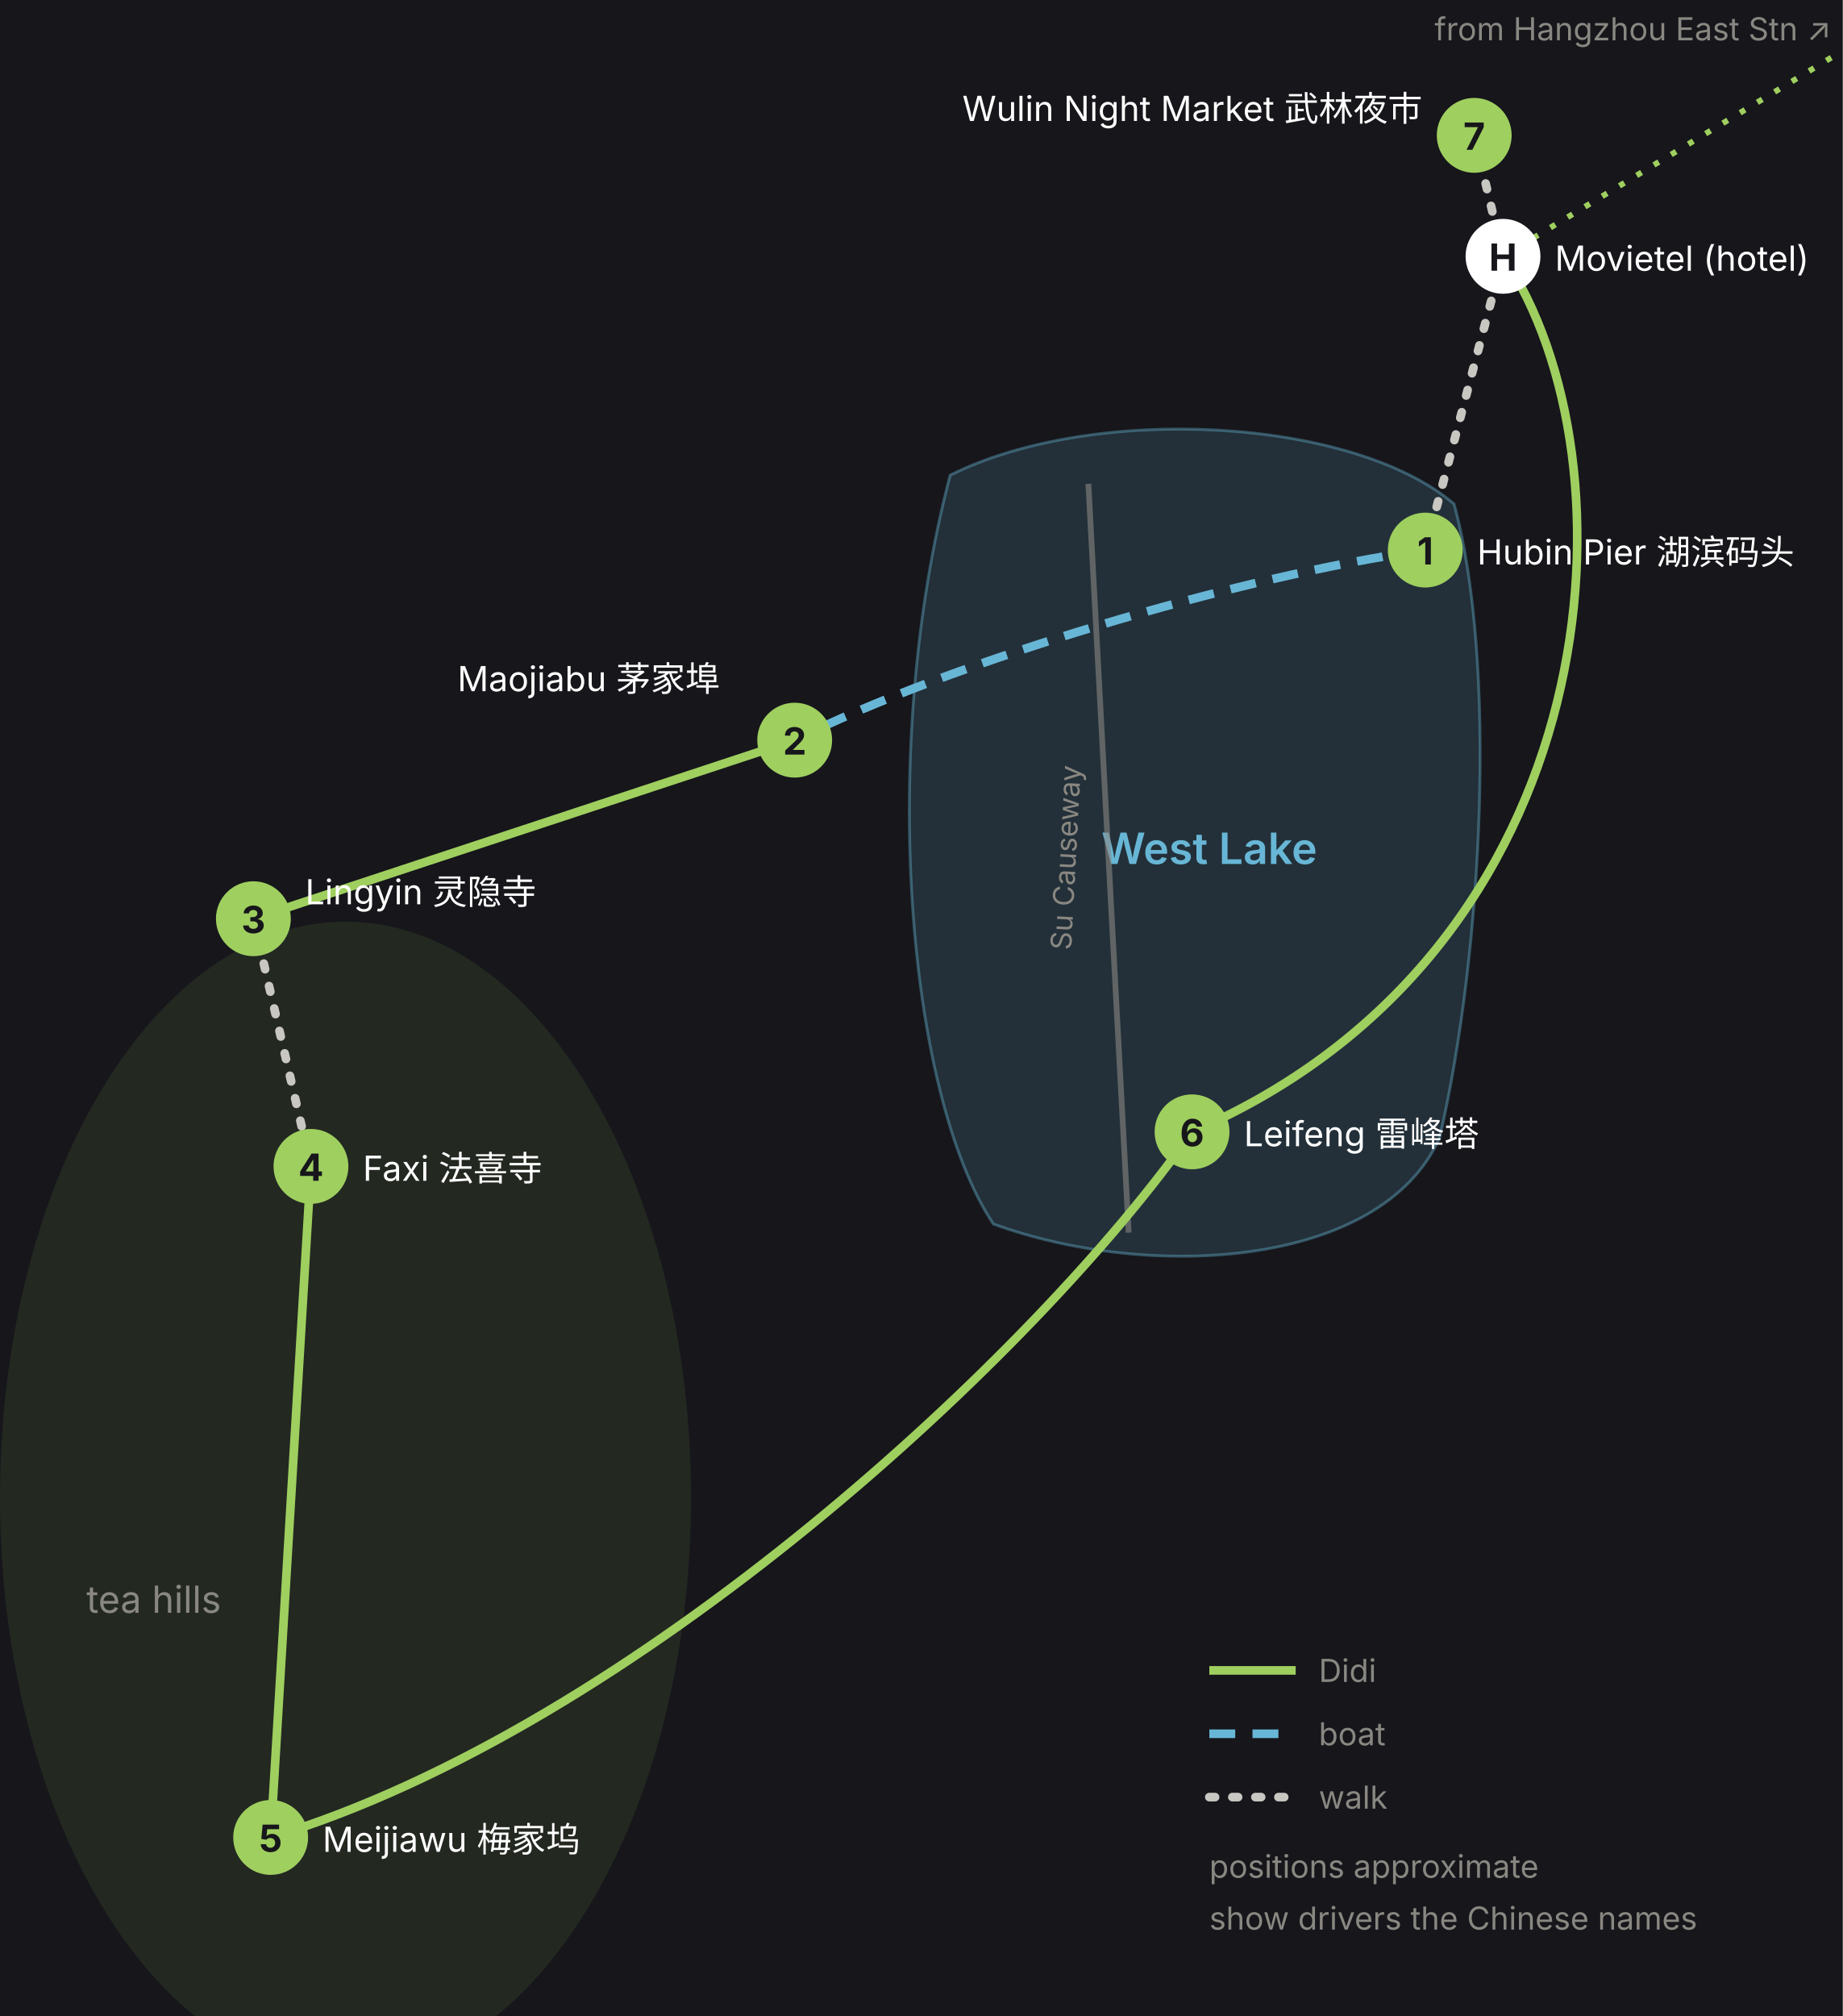
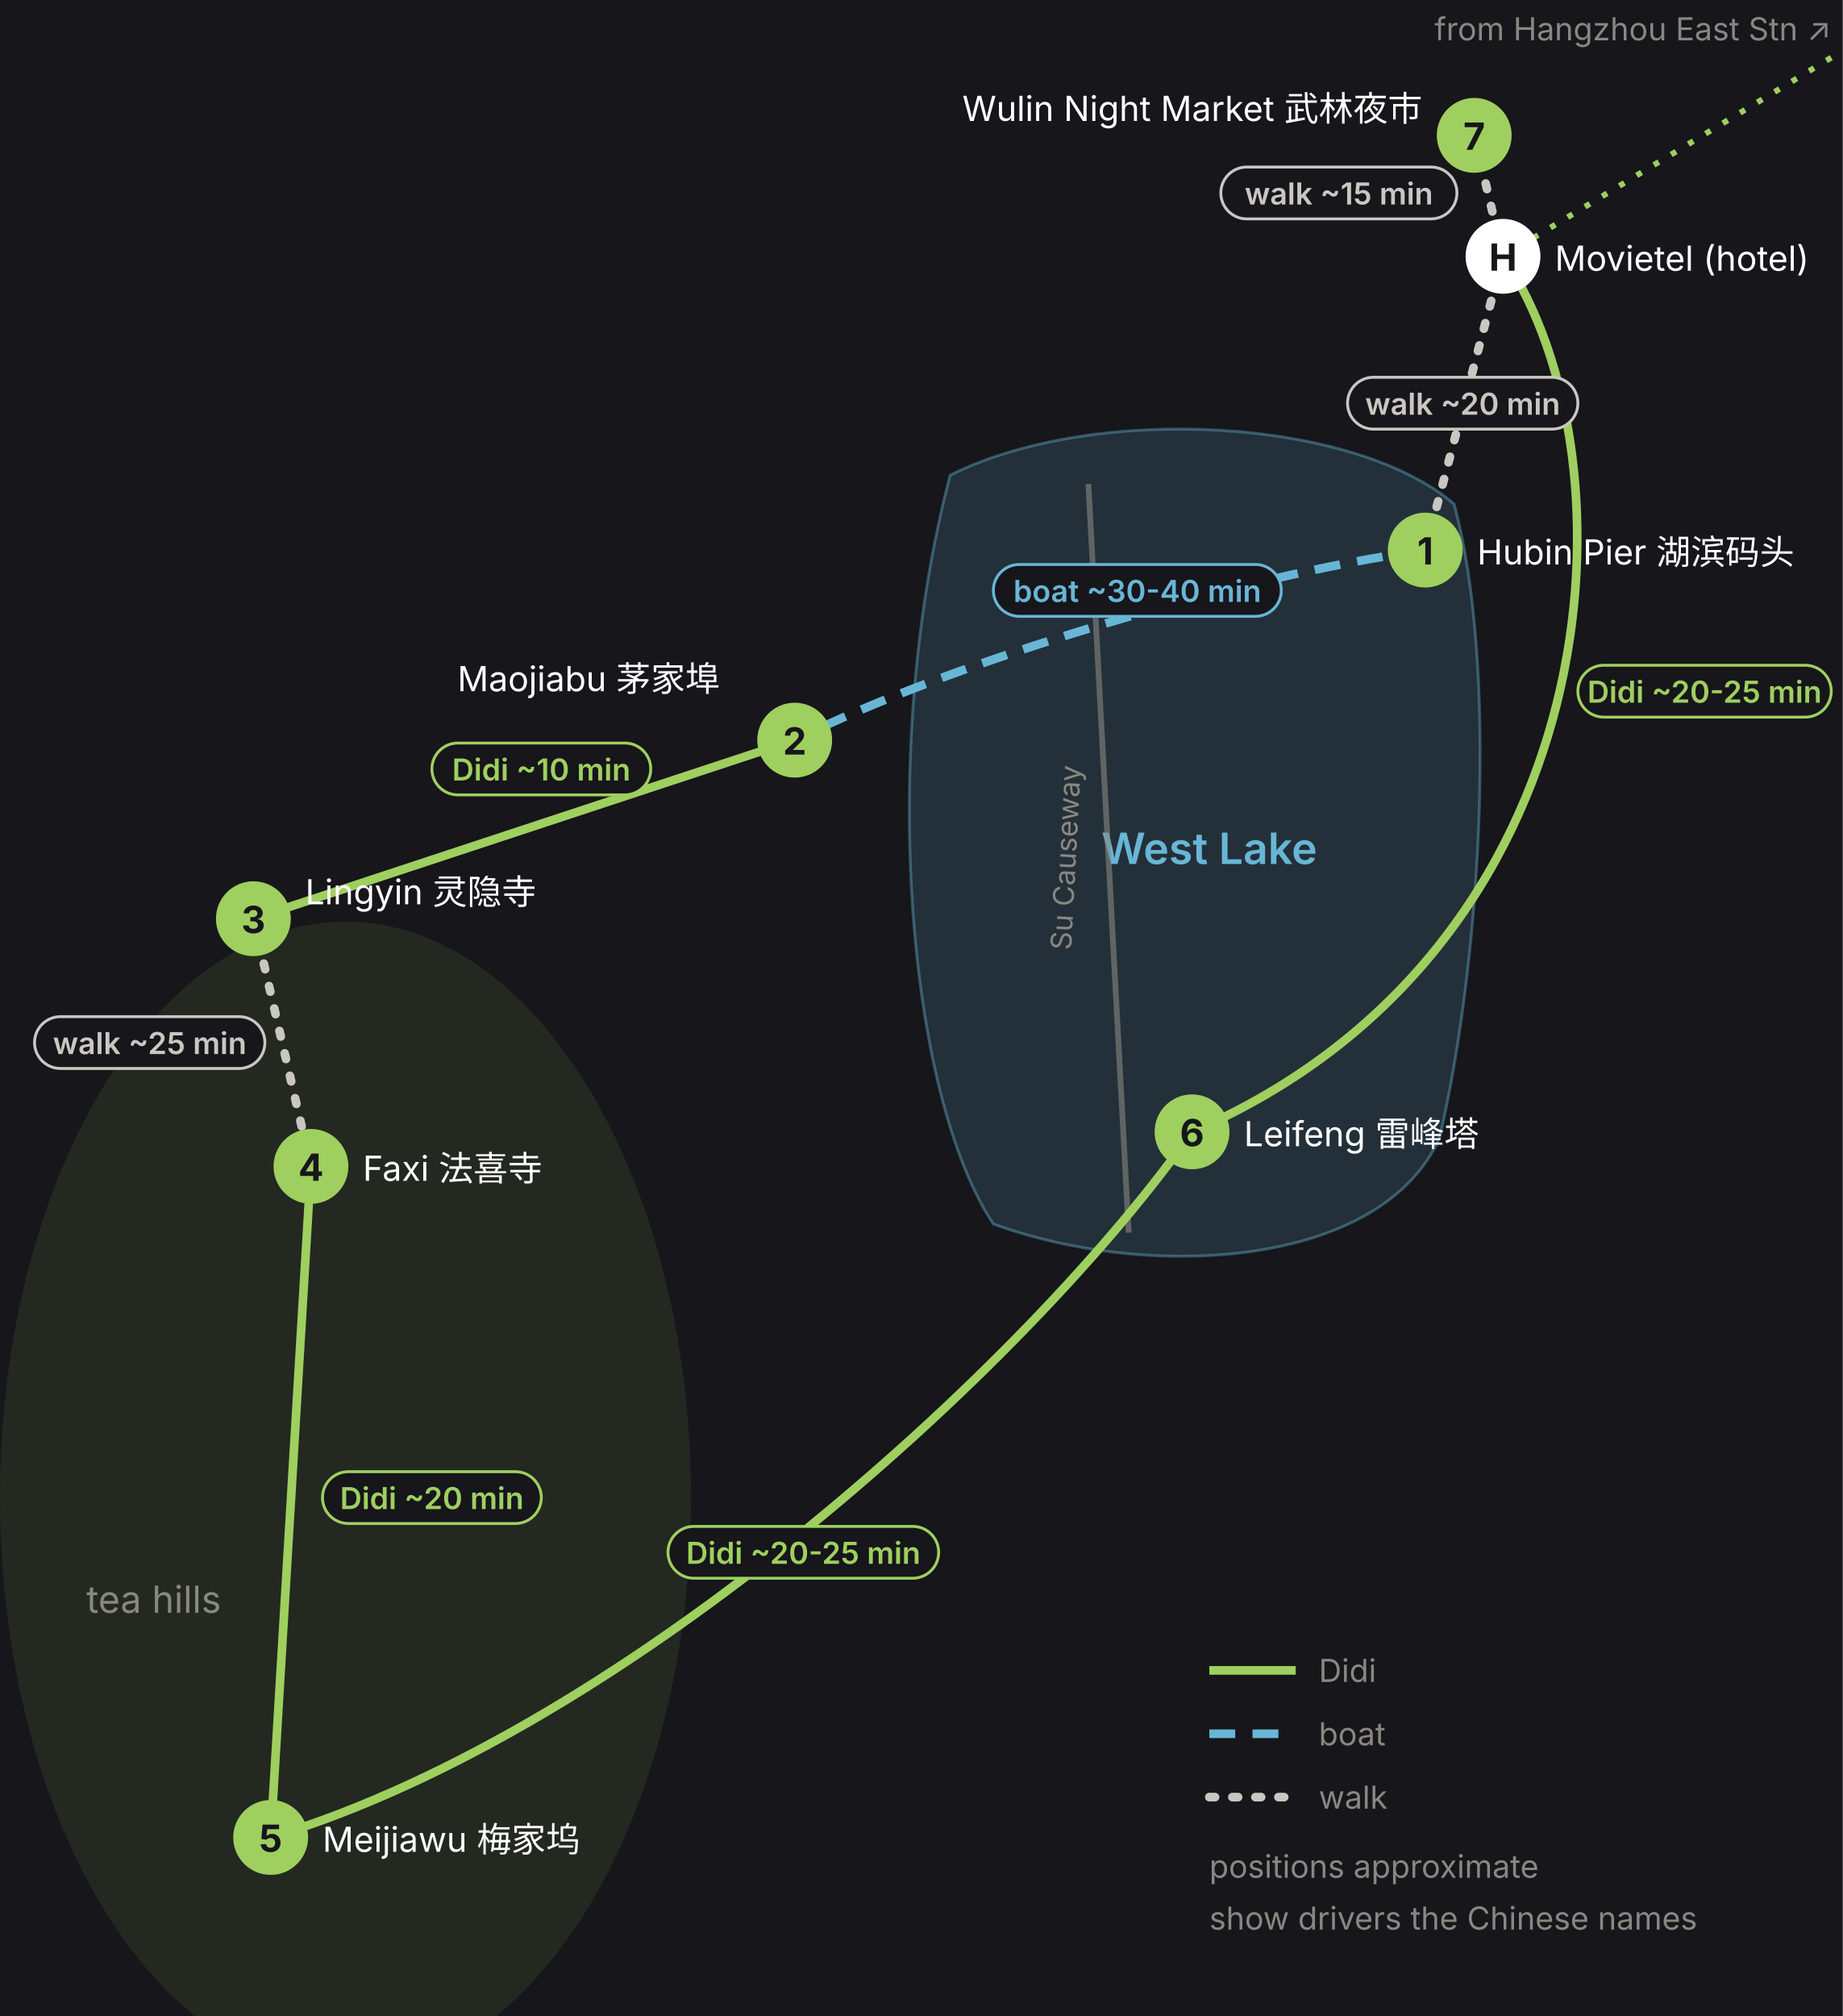
<svg xmlns="http://www.w3.org/2000/svg" viewBox="0 0 640 700" font-family="-apple-system,BlinkMacSystemFont,'Segoe UI',system-ui,sans-serif">
  <rect width="640" height="700" fill="#16161b" />
  <ellipse cx="120" cy="520" rx="120" ry="200" fill="#9fcf5f" fill-opacity="0.10" />
  <text x="30" y="560" font-size="13" fill="#898781">tea hills</text>
  <path d="M330 165 C 380 140, 470 145, 505 175 C 520 230, 515 330, 500 395 C 480 440, 400 445, 345 425 C 315 380, 305 260, 330 165 Z" fill="#68b6d6" fill-opacity="0.16" stroke="#68b6d6" stroke-opacity="0.4" />
  <text x="420" y="300" font-size="15" fill="#68b6d6" text-anchor="middle" font-weight="600">West Lake</text>
  <line x1="378" y1="168" x2="392" y2="428" stroke="#898781" stroke-opacity="0.6" stroke-width="2" />
  <text x="372" y="330" font-size="10" fill="#898781" transform="rotate(-87 372 330)">Su Causeway</text>
  <line x1="636" y1="20" x2="522" y2="89" stroke="#9fcf5f" stroke-width="2" stroke-dasharray="2 5" />
  <text x="636" y="14" font-size="11" fill="#898781" text-anchor="end">from Hangzhou East Stn ↗</text>
  <line x1="522" y1="89" x2="495" y2="191" stroke="#c9c7c1" stroke-width="3" stroke-dasharray="2 6" stroke-linecap="round" />
  <path d="M495 191 C 430 200, 330 230, 276 257" fill="none" stroke="#68b6d6" stroke-width="3" stroke-dasharray="9 6" />
  <line x1="276" y1="257" x2="88" y2="319" stroke="#9fcf5f" stroke-width="3" />
  <line x1="88" y1="319" x2="108" y2="405" stroke="#c9c7c1" stroke-width="3" stroke-dasharray="2 6" stroke-linecap="round" />
  <line x1="108" y1="405" x2="94" y2="638" stroke="#9fcf5f" stroke-width="3" />
  <path d="M94 638 C 220 600, 360 470, 414 393" fill="none" stroke="#9fcf5f" stroke-width="3" />
  <path d="M414 393 C 560 330, 570 160, 522 89" fill="none" stroke="#9fcf5f" stroke-width="3" />
  <line x1="522" y1="89" x2="512" y2="47" stroke="#c9c7c1" stroke-width="3" stroke-dasharray="2 6" stroke-linecap="round" />
+   <g font-size="10.5" font-weight="600" text-anchor="middle">
+     <rect x="468" y="131" width="80" height="18" rx="9" fill="#16161b" stroke="#c9c7c1" />
+     <text x="508" y="144" fill="#c9c7c1">walk ~20 min</text>
+     <rect x="345" y="196" width="100" height="18" rx="9" fill="#16161b" stroke="#68b6d6" />
+     <text x="395" y="209" fill="#68b6d6">boat ~30-40 min</text>
+     <rect x="150" y="258" width="76" height="18" rx="9" fill="#16161b" stroke="#9fcf5f" />
+     <text x="188" y="271" fill="#9fcf5f">Didi ~10 min</text>
+     <rect x="12" y="353" width="80" height="18" rx="9" fill="#16161b" stroke="#c9c7c1" />
+     <text x="52" y="366" fill="#c9c7c1">walk ~25 min</text>
+     <rect x="112" y="511" width="76" height="18" rx="9" fill="#16161b" stroke="#9fcf5f" />
+     <text x="150" y="524" fill="#9fcf5f">Didi ~20 min</text>
+     <rect x="232" y="530" width="94" height="18" rx="9" fill="#16161b" stroke="#9fcf5f" />
+     <text x="279" y="543" fill="#9fcf5f">Didi ~20-25 min</text>
+     <rect x="548" y="231" width="88" height="18" rx="9" fill="#16161b" stroke="#9fcf5f" />
+     <text x="592" y="244" fill="#9fcf5f">Didi ~20-25 min</text>
+     <rect x="424" y="58" width="82" height="18" rx="9" fill="#16161b" stroke="#c9c7c1" />
+     <text x="465" y="71" fill="#c9c7c1">walk ~15 min</text>
+   </g>
  <g font-size="13" font-weight="700" text-anchor="middle">
    <circle cx="522" cy="89" r="13" fill="#ffffff" />
    <text x="522" y="94" fill="#16161b">H</text>
    <circle cx="495" cy="191" r="13" fill="#9fcf5f" />
    <text x="495" y="196" fill="#16161b">1</text>
    <circle cx="276" cy="257" r="13" fill="#9fcf5f" />
    <text x="276" y="262" fill="#16161b">2</text>
    <circle cx="88" cy="319" r="13" fill="#9fcf5f" />
    <text x="88" y="324" fill="#16161b">3</text>
    <circle cx="108" cy="405" r="13" fill="#9fcf5f" />
    <text x="108" y="410" fill="#16161b">4</text>
    <circle cx="94" cy="638" r="13" fill="#9fcf5f" />
    <text x="94" y="643" fill="#16161b">5</text>
    <circle cx="414" cy="393" r="13" fill="#9fcf5f" />
    <text x="414" y="398" fill="#16161b">6</text>
    <circle cx="512" cy="47" r="13" fill="#9fcf5f" />
    <text x="512" y="52" fill="#16161b">7</text>
  </g>
  <g font-size="12" fill="#ffffff">
    <text x="540" y="94">Movietel (hotel)</text>
    <text x="513" y="196">Hubin Pier 湖滨码头</text>
    <text x="250" y="240" text-anchor="end">Maojiabu 茅家埠</text>
    <text x="106" y="314">Lingyin 灵隐寺</text>
    <text x="126" y="410">Faxi 法喜寺</text>
    <text x="112" y="643">Meijiawu 梅家坞</text>
    <text x="432" y="398">Leifeng 雷峰塔</text>
    <text x="494" y="42" text-anchor="end">Wulin Night Market 武林夜市</text>
  </g>
  <g font-size="11" fill="#898781">
    <line x1="420" y1="580" x2="450" y2="580" stroke="#9fcf5f" stroke-width="3" />
    <text x="458" y="584">Didi</text>
    <line x1="420" y1="602" x2="450" y2="602" stroke="#68b6d6" stroke-width="3" stroke-dasharray="9 6" />
    <text x="458" y="606">boat</text>
    <line x1="420" y1="624" x2="450" y2="624" stroke="#c9c7c1" stroke-width="3" stroke-dasharray="2 6" stroke-linecap="round" />
    <text x="458" y="628">walk</text>
    <text x="420" y="652">positions approximate</text>
    <text x="420" y="670">show drivers the Chinese names</text>
  </g>
</svg>
